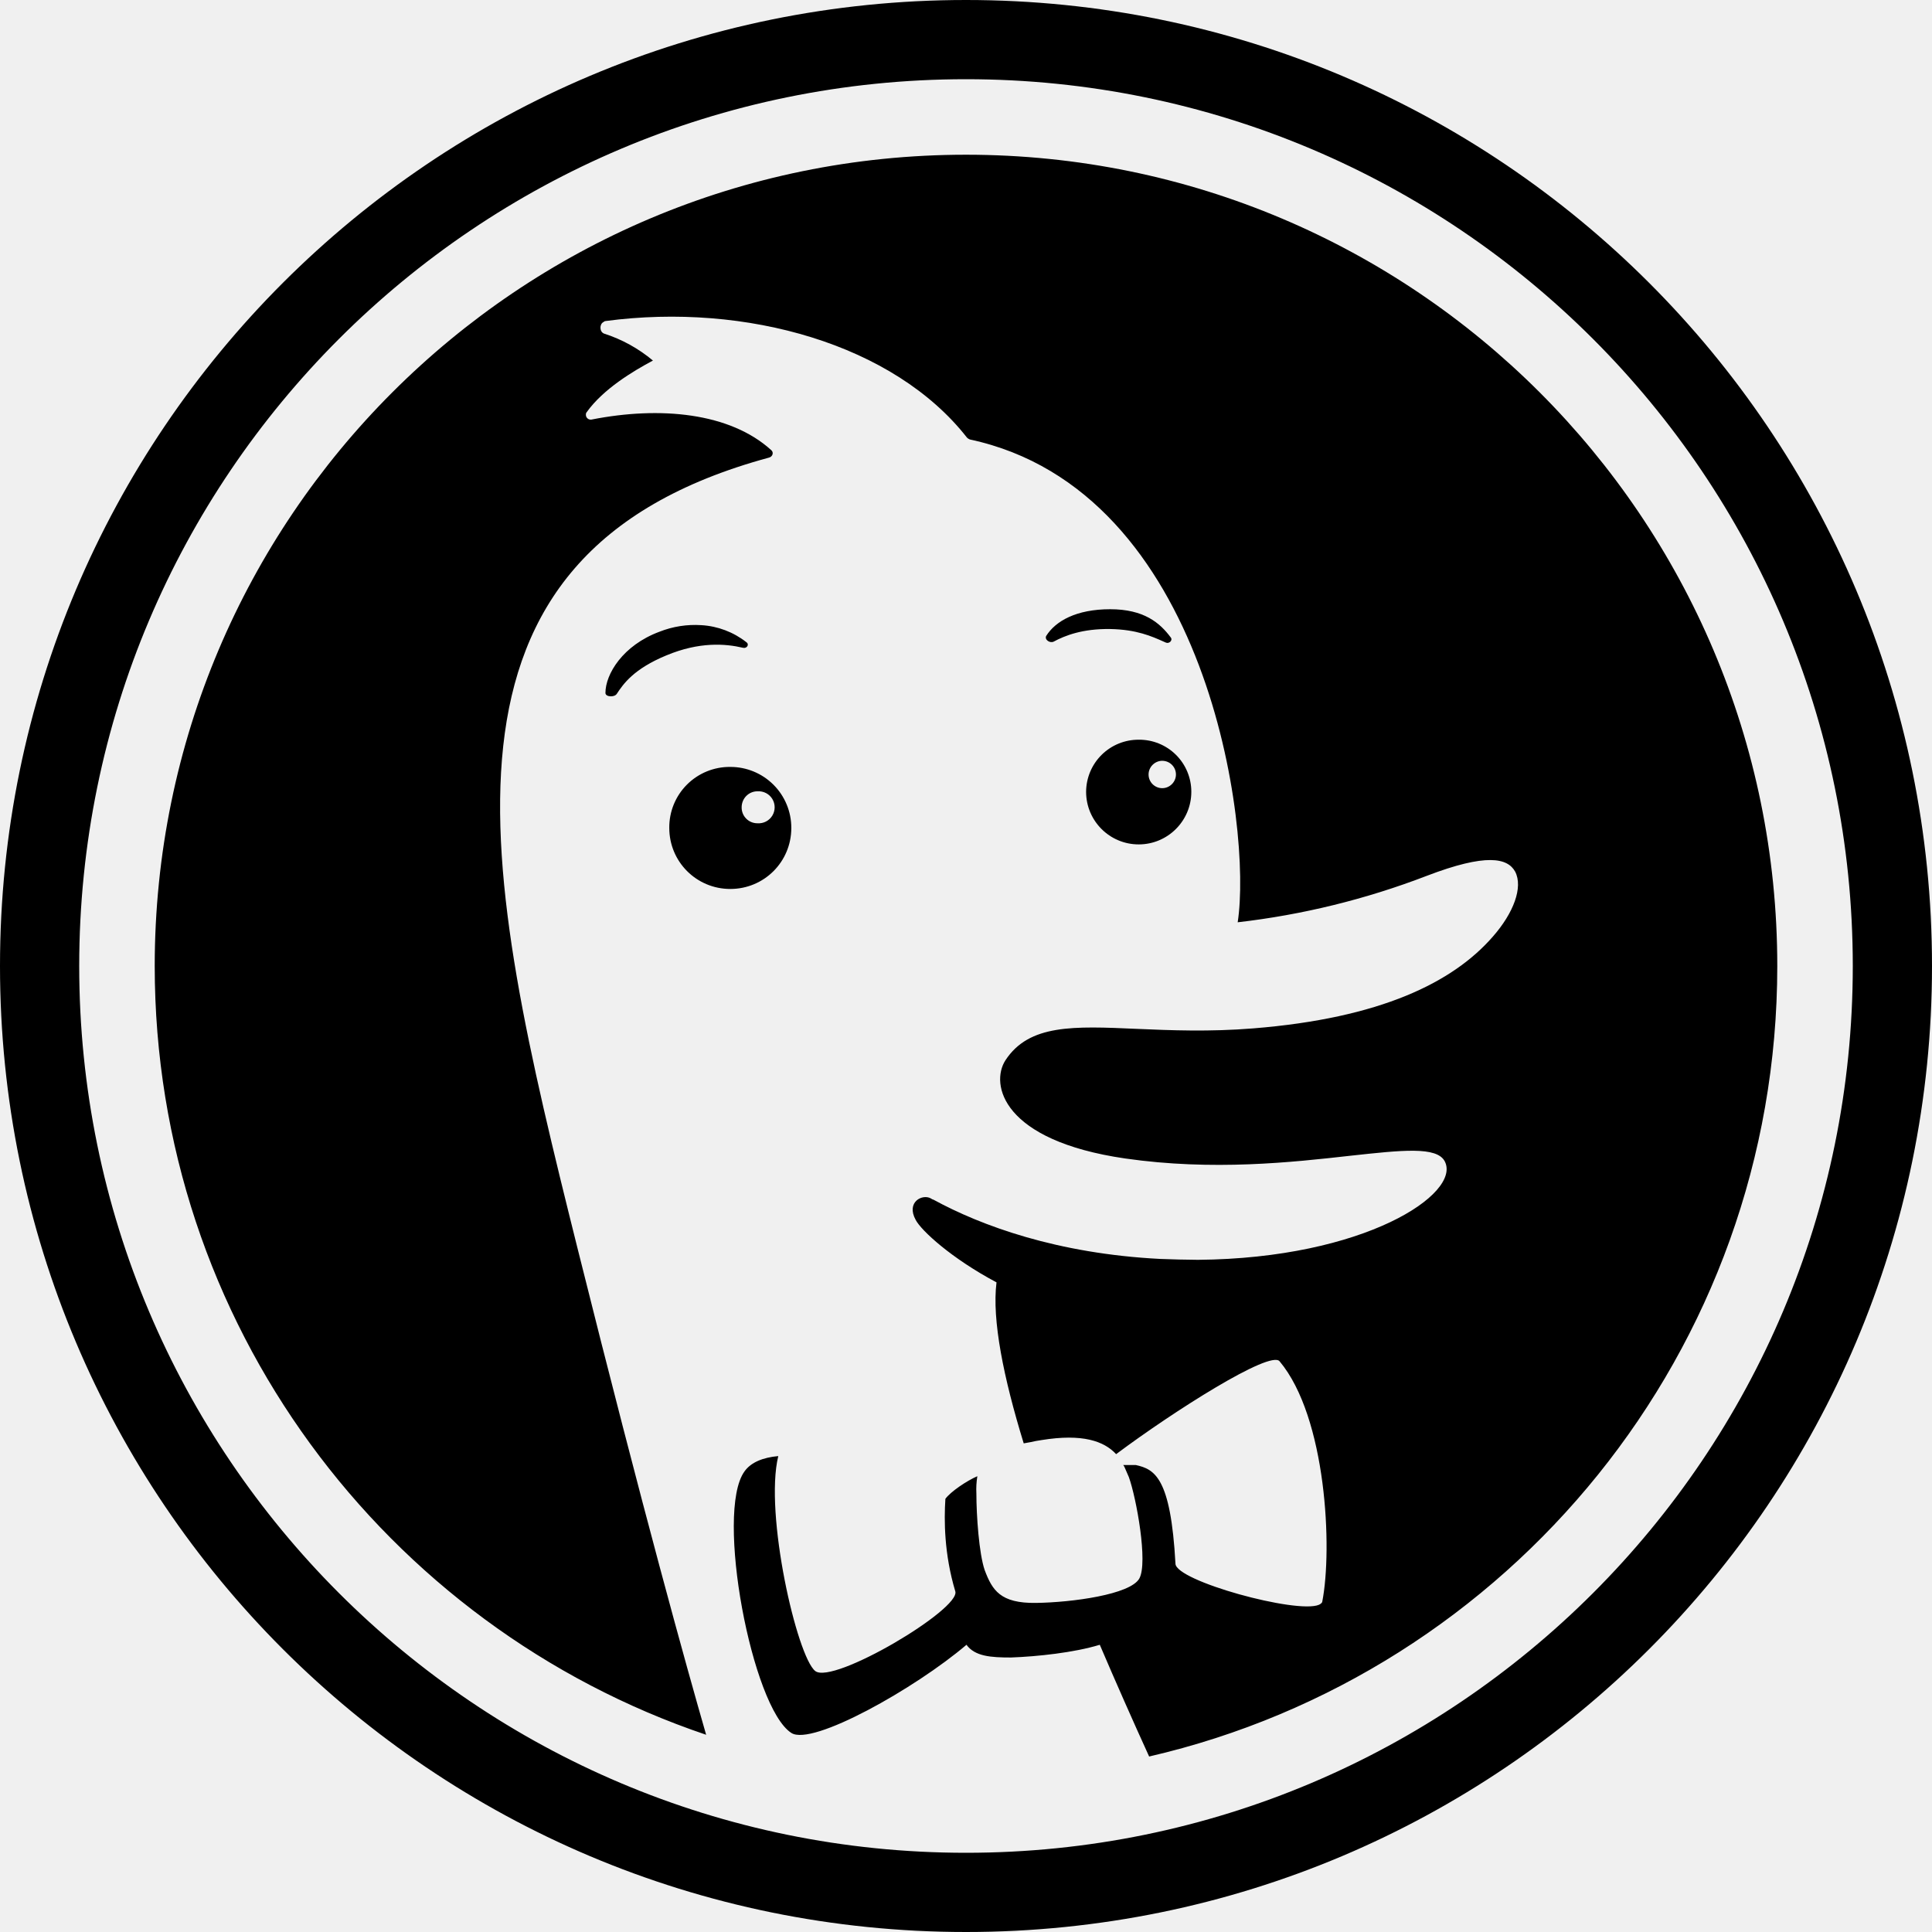
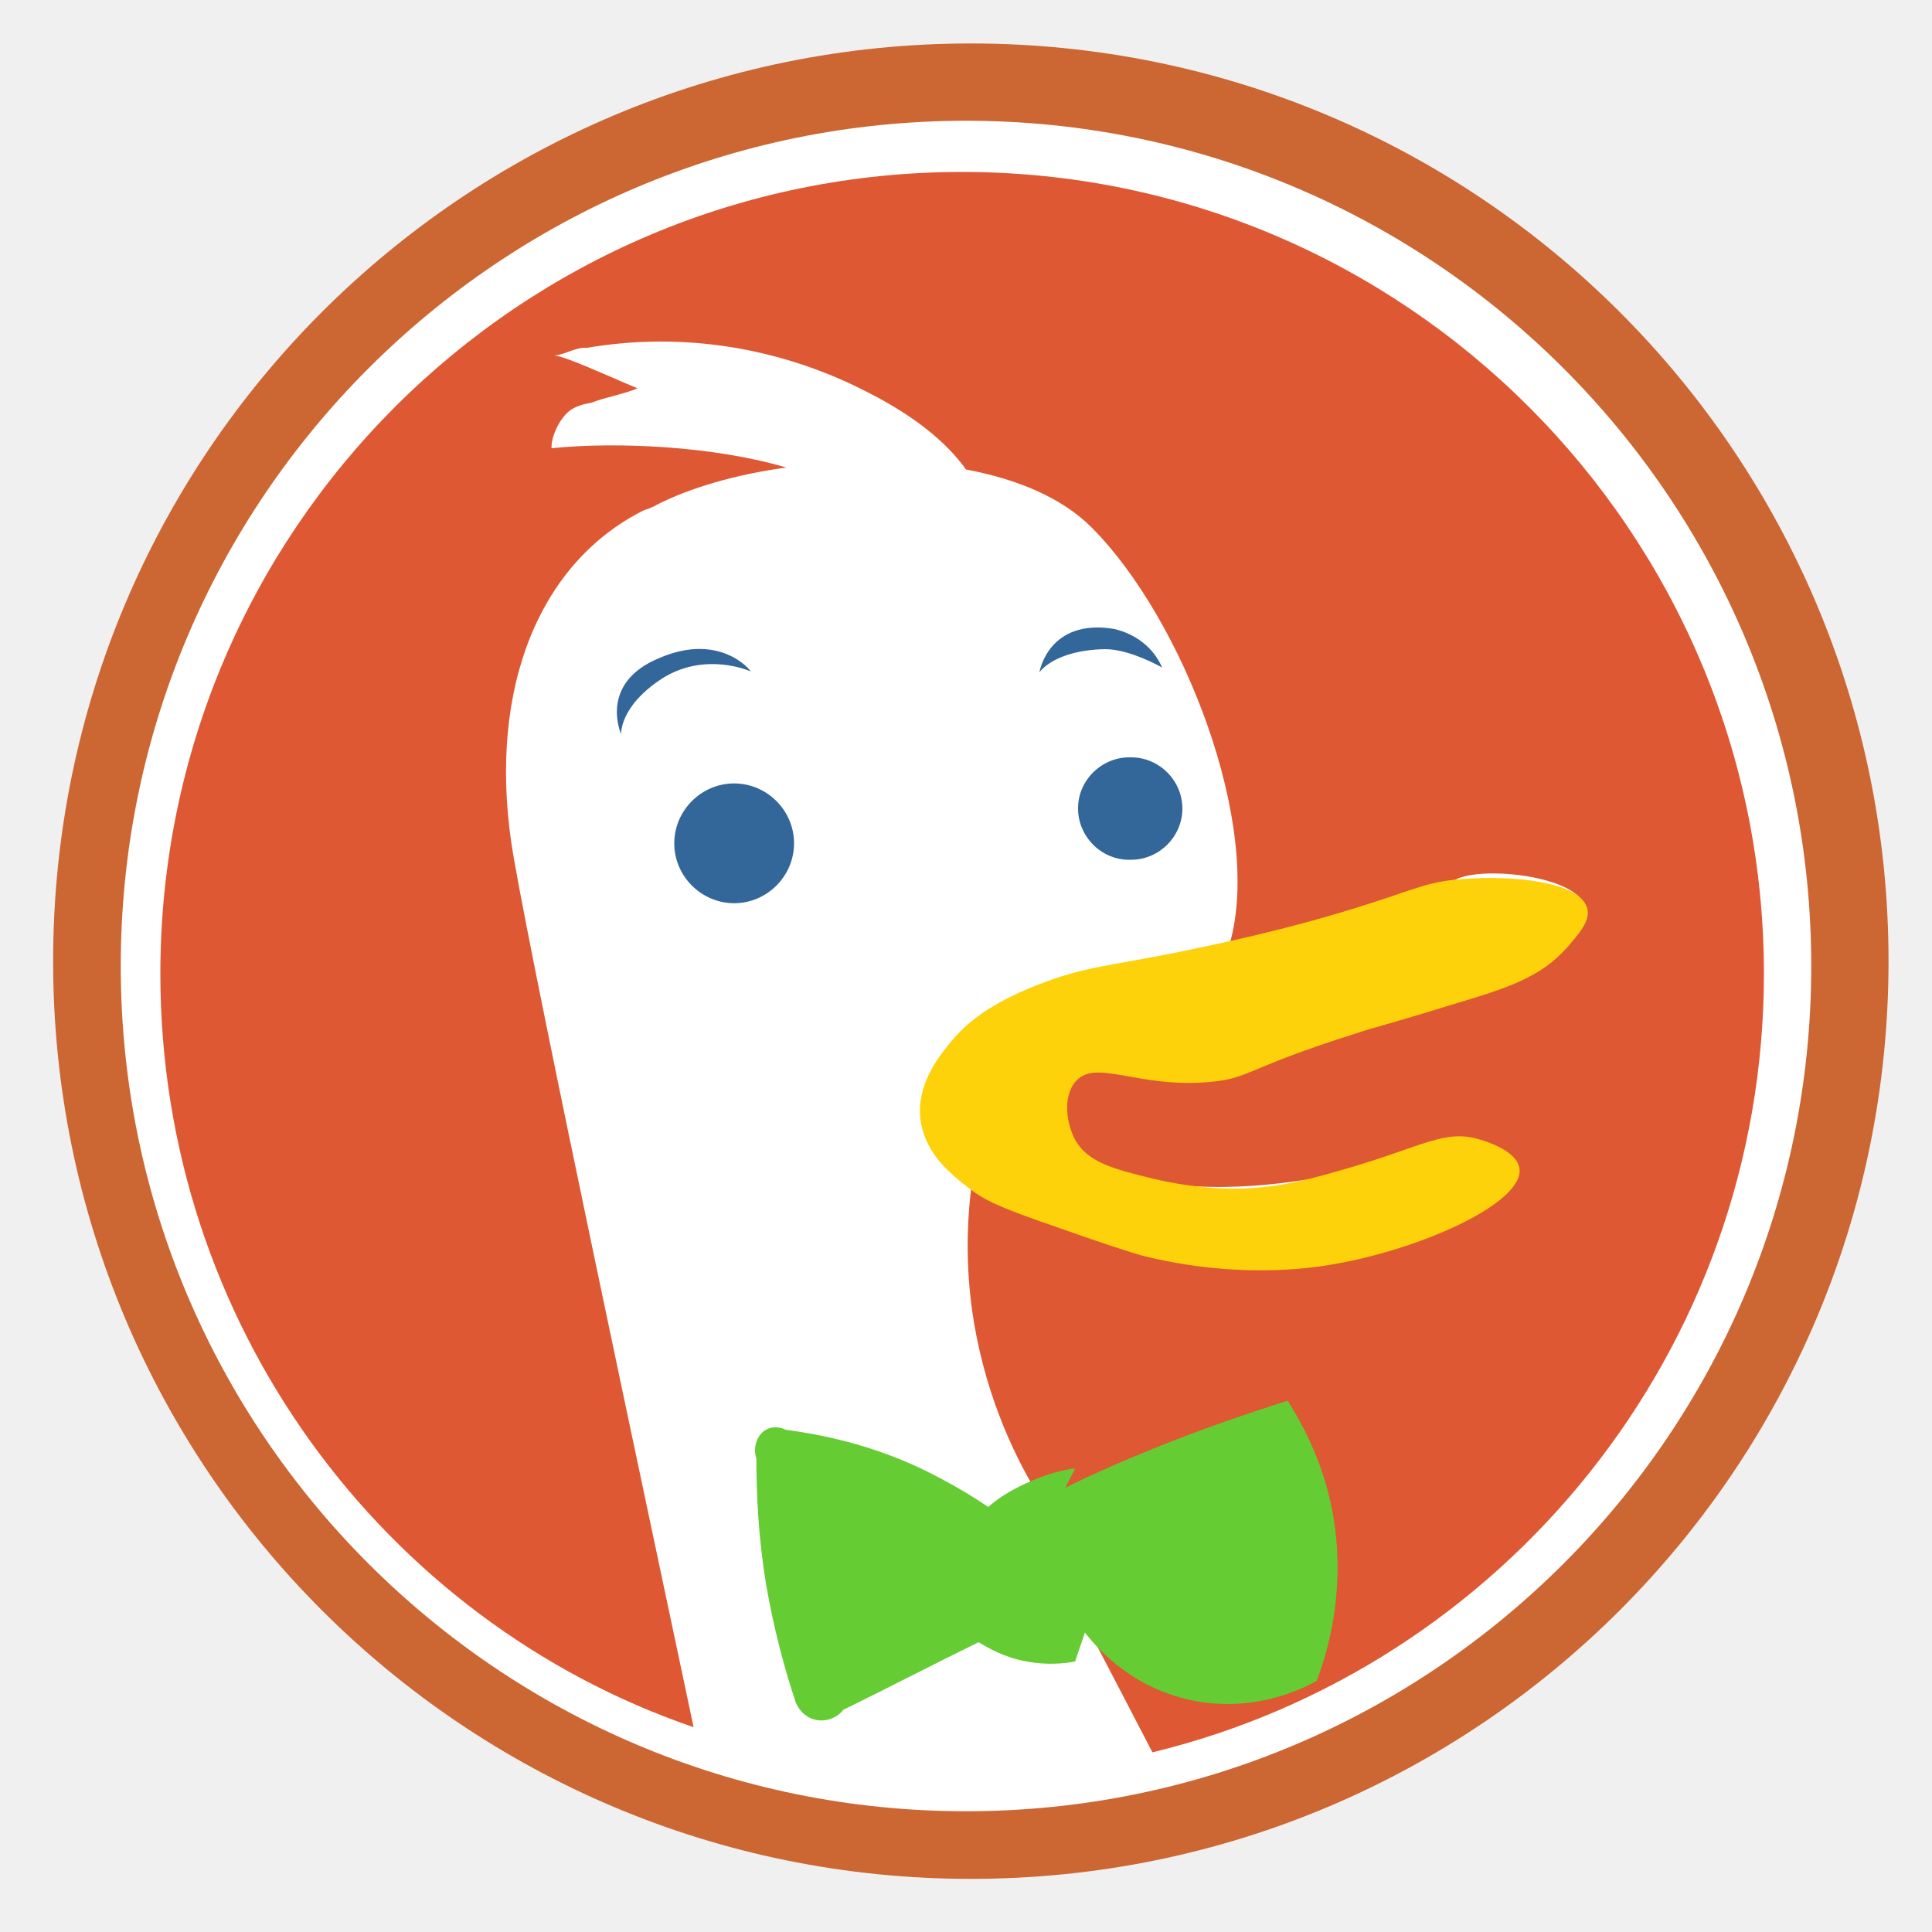
- <svg xmlns="http://www.w3.org/2000/svg" fill="currentColor" fill-rule="evenodd" height="1em" style="flex:none;line-height:1" viewBox="0 0 24 24" width="1em">
-   <path d="M12 0C5.37 0 0 5.37 0 12s5.37 12 12 12s12-5.37 12-12S18.63 0 12 0m0 .984C18.083.984 23.016 5.916 23.016 12S18.084 23.016 12 23.016S.984 18.084.984 12S5.916.984 12 .984m0 .938C6.434 1.922 1.922 6.434 1.922 12c0 4.437 2.867 8.205 6.85 9.55c-.237-.82-.776-2.753-1.6-6.052c-1.184-4.741-2.064-8.606 2.379-9.813c.047-.011.064-.064.03-.093c-.514-.467-1.382-.548-2.233-.38a.06.06 0 0 1-.07-.058c0-.011 0-.023.011-.035c.205-.286.572-.507.822-.64a1.8 1.8 0 0 0-.607-.335c-.059-.022-.059-.12-.006-.144q.008-.01.024-.012c1.749-.233 3.586.292 4.49 1.448a.1.1 0 0 0 .035.023c2.968.635 3.509 4.837 3.328 5.998a9.6 9.6 0 0 0 2.346-.576c.746-.286 1.008-.222 1.101-.053c.1.193-.018.513-.28.81c-.496.567-1.393 1.01-2.974 1.137c-.546.044-1.029.024-1.445.006c-.789-.035-1.339-.059-1.633.39c-.192.298-.041.998 1.487 1.22c1.09.157 2.078.047 2.798-.034c.643-.07 1.073-.118 1.172.069c.21.402-.996 1.207-3.066 1.224q-.238-.002-.467-.011c-1.283-.065-2.227-.414-2.816-.735a.1.1 0 0 1-.035-.017c-.105-.059-.31.045-.188.267c.07.134.444.478 1.004.776c-.058.466.087 1.184.338 2l.088-.016q.063-.015.134-.025c.507-.082.775.012.926.175c.717-.536 1.913-1.294 2.03-1.154c.583.694.66 2.332.53 2.99q-.006.018-.04.035c-.274.117-1.783-.296-1.783-.511c-.059-1.075-.26-1.173-.493-1.225h-.156a.1.1 0 0 1 .018.03l.052.12c.093.257.24 1.063.13 1.26c-.112.199-.835.297-1.284.303c-.443.006-.543-.158-.637-.408c-.07-.204-.103-.675-.103-.95a1 1 0 0 1 .012-.216c-.134.058-.333.193-.397.281c-.017.262-.017.682.123 1.149c.07.221-1.518 1.164-1.74.99c-.227-.181-.634-1.952-.459-2.67c-.187.017-.338.075-.42.191c-.367.508.093 2.933.582 3.248c.257.169 1.54-.553 2.176-1.095c.105.145.305.158.553.158c.326-.012.782-.06 1.103-.158c.192.45.423.972.613 1.388c4.47-1.032 7.803-5.037 7.803-9.82c0-5.566-4.512-10.078-10.078-10.078m1.791 5.646c-.42 0-.678.146-.795.332c-.023.047.047.094.094.07c.14-.075.357-.161.701-.156c.328.006.516.09.67.159l.023.01c.041.017.088-.03.059-.065c-.134-.18-.332-.35-.752-.35m-5.078.198a1.2 1.2 0 0 0-.522.082c-.454.169-.67.526-.67.76c0 .051.112.057.141.011c.081-.123.21-.31.617-.478c.408-.17.73-.146.951-.094c.047.012.083-.041.041-.07a1 1 0 0 0-.558-.211m5.434 1.423a.65.65 0 0 0-.655.647a.652.652 0 0 0 1.307 0a.646.646 0 0 0-.652-.647m.283.262h.008a.17.17 0 0 1 .17.17c0 .093-.077.17-.17.17a.17.17 0 0 1-.17-.17c0-.09.072-.165.162-.17m-5.358.076a.75.75 0 0 0-.758.758c0 .42.338.758.758.758s.758-.337.758-.758a.756.756 0 0 0-.758-.758m.328.303h.01a.199.199 0 1 1 0 .397a.195.195 0 0 1-.197-.198c0-.107.082-.194.187-.199" />
+ <svg xmlns="http://www.w3.org/2000/svg" t="1775308074782" class="icon" viewBox="0 0 1024 1024" version="1.1" p-id="8606" width="200" height="200">
+   <path d="M28.16 509.44c0 268.8 217.6 486.4 486.4 486.4s486.4-217.6 486.4-486.4-217.6-486.4-486.4-486.4-486.4 217.6-486.4 486.4z" fill="#CC6633" p-id="8607" />
+   <path d="M64 512c0 247.296 200.704 448 448 448s448-200.704 448-448-200.704-448-448-448S64 264.704 64 512z" fill="#FFFFFF" p-id="8608" />
+   <path d="M934.912 516.096c0 199.68-138.24 367.616-324.096 412.672-11.264-21.504-22.016-42.496-31.232-59.904 31.744 28.16 70.144 38.912 91.648 25.6 27.648-16.896 37.376-78.848-5.632-135.168-13.312 0.512-30.72 2.56-50.176 8.192-27.648 8.192-48.128 20.992-61.44 30.72-11.776-17.92-28.16-48.64-36.352-89.6-6.656-33.28-5.12-61.952-2.56-81.408 14.848 10.24 113.664 43.52 162.816 42.496s129.536-30.72 120.832-54.784-88.576 20.992-172.544 13.312c-61.952-5.632-72.704-33.28-58.88-53.76 17.408-25.6 48.64 4.608 100.352-10.752 51.712-15.36 124.416-43.008 151.04-58.368 61.952-34.816-26.112-49.152-46.592-39.424-19.968 9.216-88.064 26.624-120.32 34.304 17.92-62.976-25.088-172.544-73.216-220.672-15.872-15.872-39.424-25.6-66.56-30.72-10.24-14.336-27.136-28.16-51.2-40.448-46.08-24.064-98.304-32.768-149.504-24.064h-2.56c-6.144 1.024-9.728 3.584-14.848 4.096 6.144 0.512 29.184 11.264 44.032 17.408-7.168 3.072-16.896 4.608-24.576 7.68-3.072 0.512-5.632 1.024-8.704 2.56-7.168 3.072-12.8 15.36-12.288 21.504 34.816-3.584 86.528-1.024 124.416 10.24-26.624 3.584-51.2 10.752-69.12 19.968-0.512 0.512-1.024 0.512-2.048 1.024-2.048 1.024-4.608 1.536-6.144 2.56-56.832 29.696-81.92 99.84-67.072 183.808 13.312 75.776 69.12 336.384 95.232 460.288-164.352-56.32-282.624-214.016-282.624-399.36 0-235.008 190.464-424.96 424.96-424.96s424.96 190.464 424.96 424.96z" fill="#DE5833" p-id="8609" />
+   <path d="M357.376 446.976c0 17.408 14.336 31.744 31.744 31.744s31.744-14.336 31.744-31.744c0-17.408-14.336-31.744-31.744-31.744s-31.744 14.336-31.744 31.744zM599.552 401.408c-14.848-0.512-27.648 11.264-28.16 26.112-0.512 14.848 11.264 27.648 26.112 28.16h2.048c14.848 0 27.136-12.288 27.136-27.136s-12.288-27.136-27.136-27.136z m-201.728-45.568s-23.552-10.752-46.592 3.584c-23.04 14.848-22.016 29.696-22.016 29.696s-12.288-27.136 20.48-40.448c32.256-13.824 48.64 7.168 48.128 7.168z m218.112-2.048s-16.896-9.728-30.208-9.728c-27.136 0.512-34.816 12.288-34.816 12.288s4.608-28.672 39.424-23.04c11.264 2.56 20.992 9.728 25.6 20.48z" fill="#336699" p-id="8610" />
+   <path d="M549.376 522.24c24.576-9.728 35.328-9.728 74.24-17.408 24.576-5.12 56.832-11.776 94.72-23.552 30.208-9.216 36.864-13.824 56.32-15.36 26.112-2.048 62.464 1.024 66.56 15.36 2.048 6.656-4.608 13.824-10.24 20.48-14.336 16.384-32.256 22.016-61.44 30.72-36.352 11.264-38.912 11.264-51.2 15.36-58.368 18.432-55.296 23.552-76.8 25.6-38.912 3.584-60.928-12.8-71.68 0-6.656 8.192-4.608 22.016 0 30.72 6.656 11.776 19.968 15.36 40.96 20.48 25.6 6.144 46.08 5.632 51.2 5.12 18.432-1.024 31.744-4.608 51.2-10.24 40.96-11.776 52.736-21.504 71.68-15.36 3.584 1.024 19.456 6.144 20.48 15.36 2.048 18.432-53.76 43.52-102.4 51.2-47.104 7.168-86.528-2.56-97.28-5.12-7.168-2.048-19.968-6.144-46.08-15.36-29.696-10.24-37.376-13.824-46.08-20.48-9.216-7.168-23.04-17.92-25.6-35.84-2.56-18.432 9.216-33.28 15.36-40.96 9.216-11.264 21.504-20.992 46.08-30.72z" fill="#FDD20A" p-id="8611" />
+   <path d="M523.776 798.72c4.096-3.584 9.216-7.168 15.36-10.24 11.776-6.144 22.528-9.216 30.72-10.24-1.536 3.584-3.584 6.656-5.12 10.24 14.336-7.168 29.696-13.824 46.08-20.48 25.088-10.24 49.152-18.432 71.68-25.6 7.68 12.288 22.016 36.864 25.6 71.68 3.584 35.328-5.12 63.488-10.24 76.8-6.144 3.584-32.768 17.408-66.56 10.24s-51.712-30.208-56.32-35.84c-1.536 5.12-3.584 10.24-5.12 15.36-5.632 1.024-14.848 2.048-25.6 0-11.776-2.048-20.48-7.168-25.6-10.24-24.064 11.776-47.616 24.064-71.68 35.84-3.584 4.608-9.728 6.656-15.36 5.12-7.68-2.048-10.24-9.728-10.24-10.24-5.632-16.896-11.264-37.888-15.36-61.44-4.096-25.088-5.12-47.616-5.12-66.56-2.048-6.144 0.512-12.8 5.12-15.36s9.728-0.512 10.24 0c18.944 2.56 44.544 7.68 71.68 20.48 13.824 6.656 26.112 13.824 35.84 20.48z" fill="#66CC33" p-id="8612" />
</svg>
